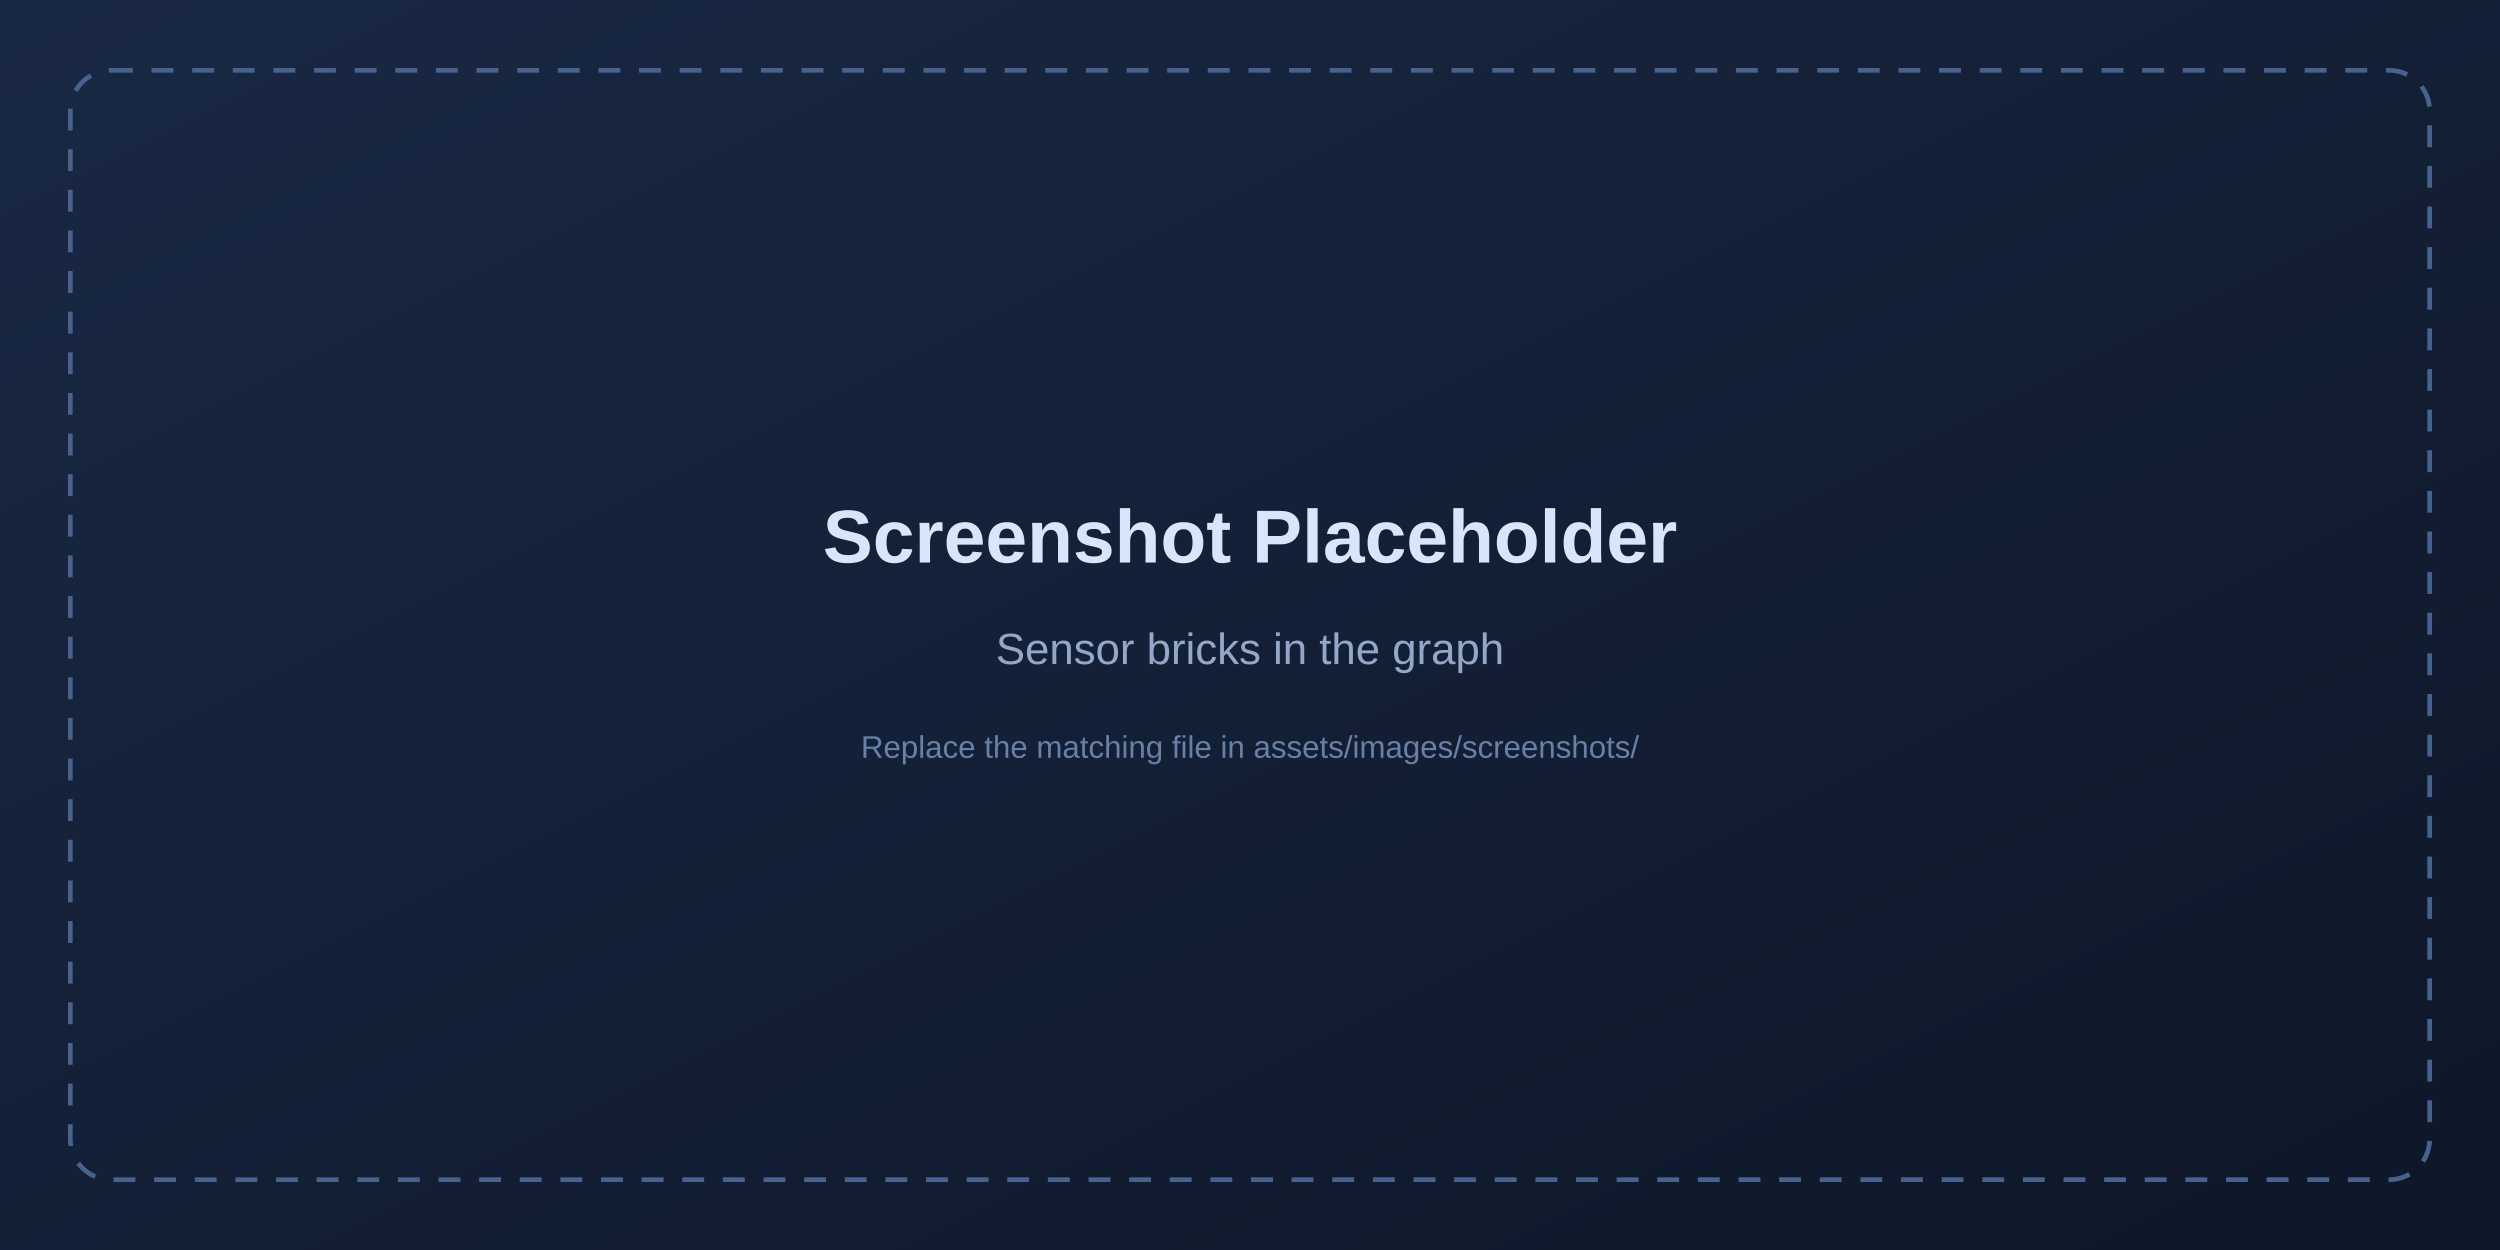
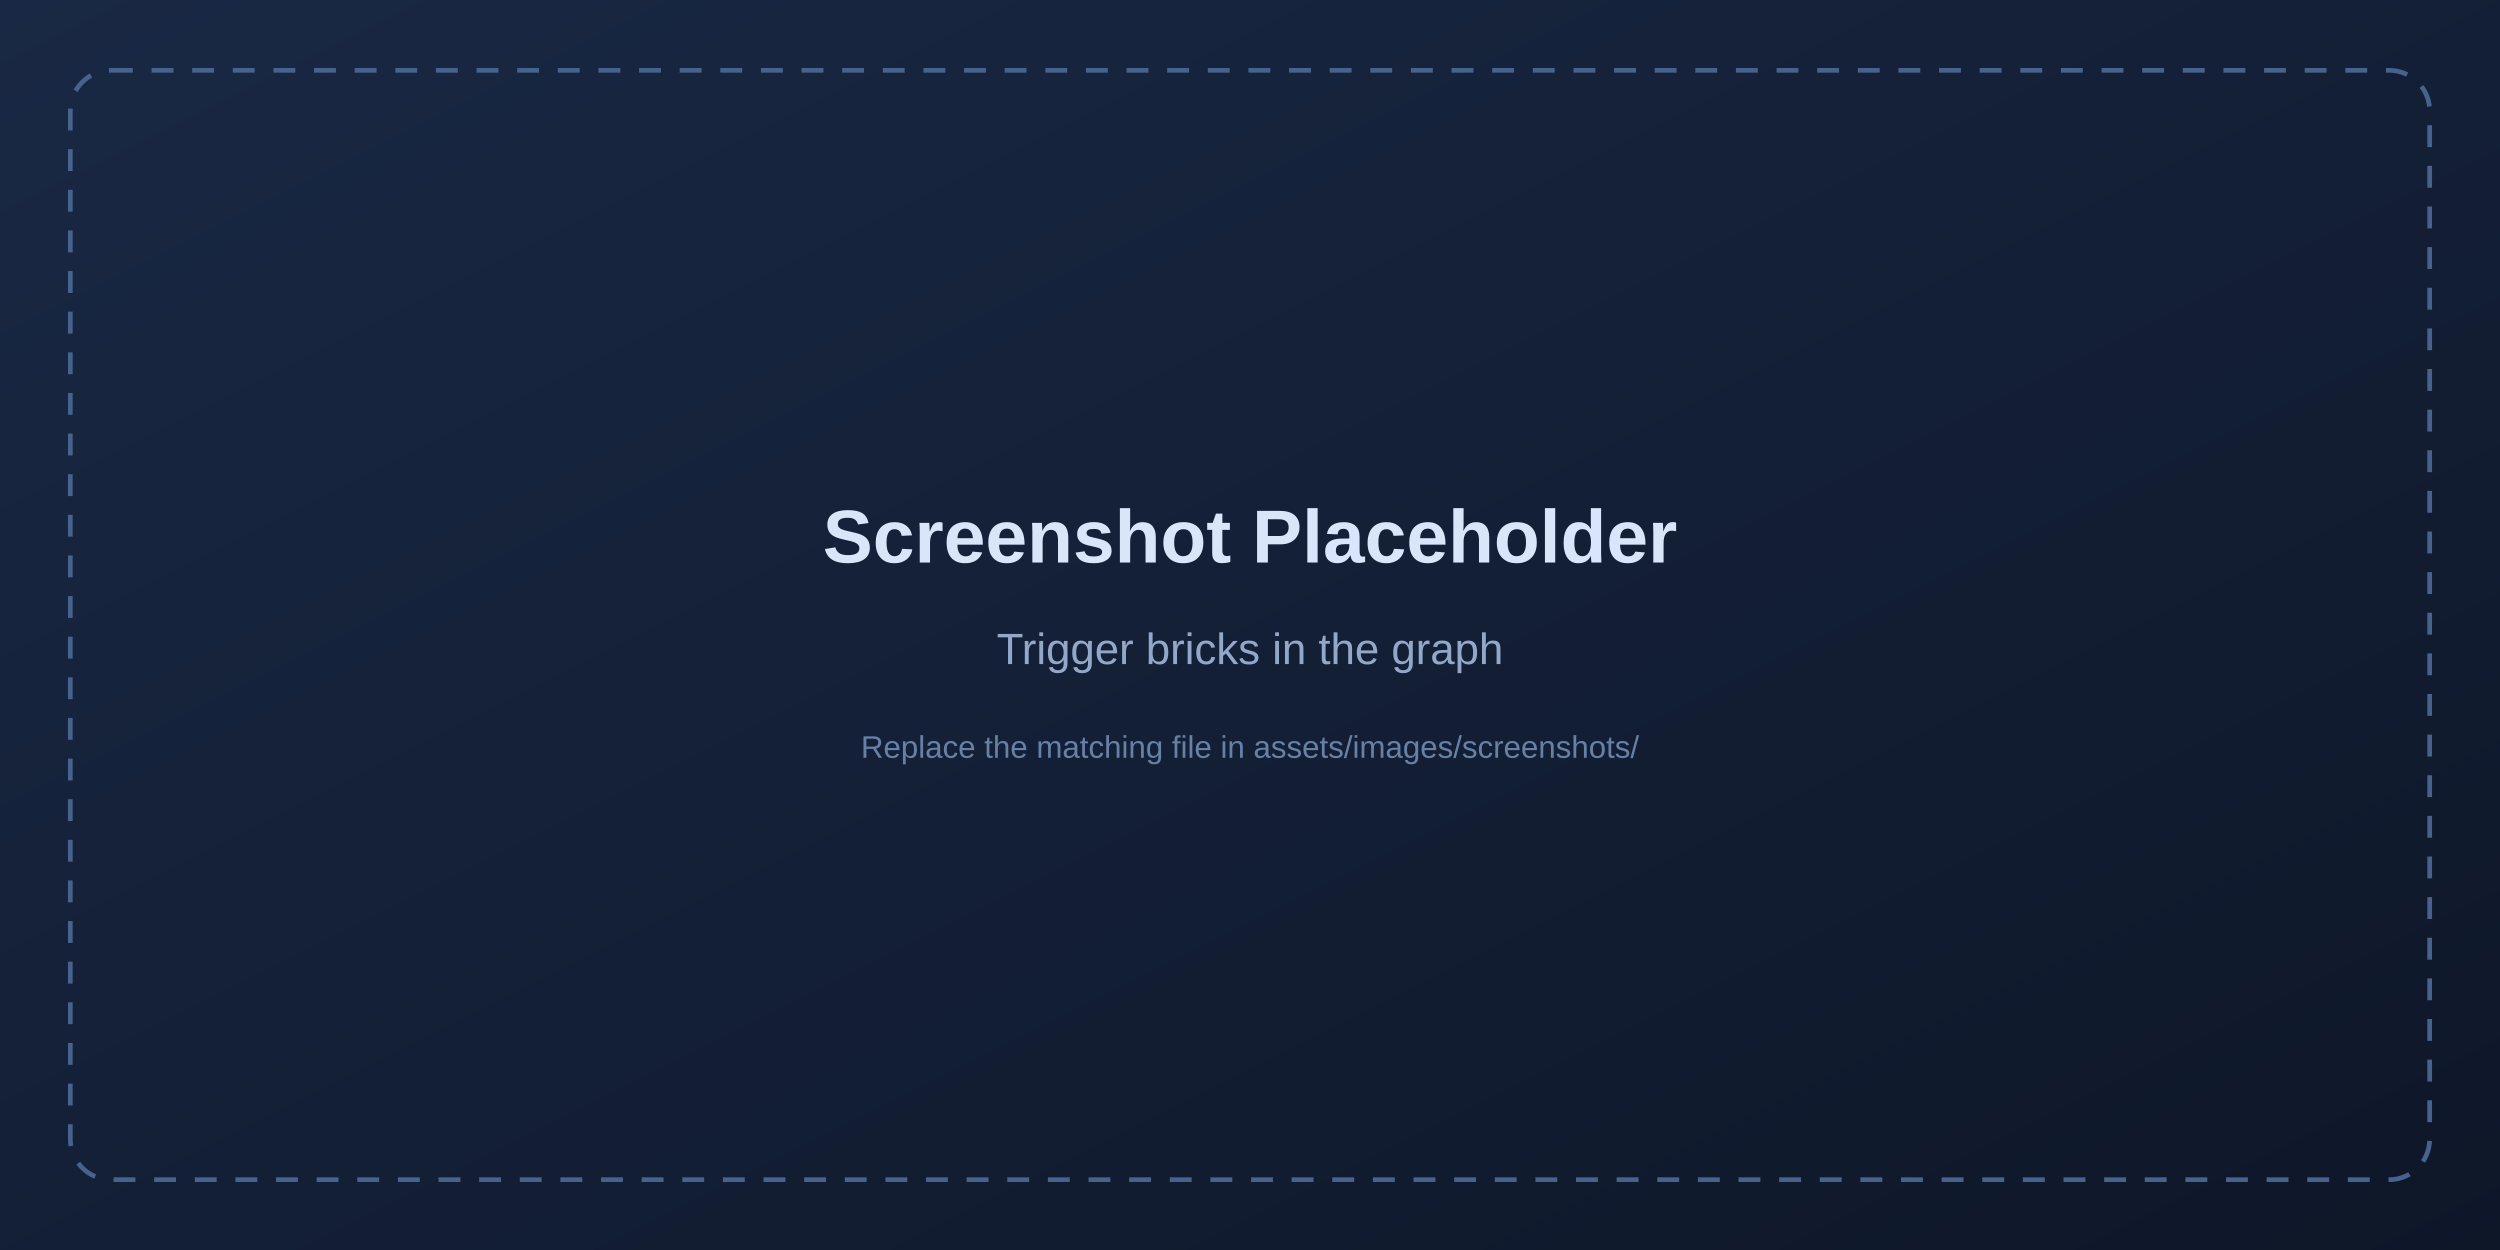
<svg xmlns="http://www.w3.org/2000/svg" width="1600" height="800" viewBox="0 0 1600 800">
  <defs>
    <linearGradient id="g" x1="0" y1="0" x2="1" y2="1">
      <stop stop-color="#192844" />
      <stop offset="1" stop-color="#0e1728" />
    </linearGradient>
  </defs>
  <rect width="1600" height="800" fill="url(#g)" />
  <rect x="45" y="45" width="1510" height="710" rx="26" fill="none" stroke="#47638d" stroke-width="3" stroke-dasharray="14 12" />
  <text x="800" y="360" text-anchor="middle" fill="#d9e6fa" font-family="Arial" font-size="48" font-weight="700">Screenshot Placeholder</text>
-   <text x="800" y="425" text-anchor="middle" fill="#93a8c8" font-family="Arial" font-size="28">Sensor bricks in the graph</text>
+   <text x="800" y="425" text-anchor="middle" fill="#93a8c8" font-family="Arial" font-size="28">Trigger bricks in the graph</text>
  <text x="800" y="485" text-anchor="middle" fill="#6780a6" font-family="Arial" font-size="20">Replace the matching file in assets/images/screenshots/</text>
</svg>
